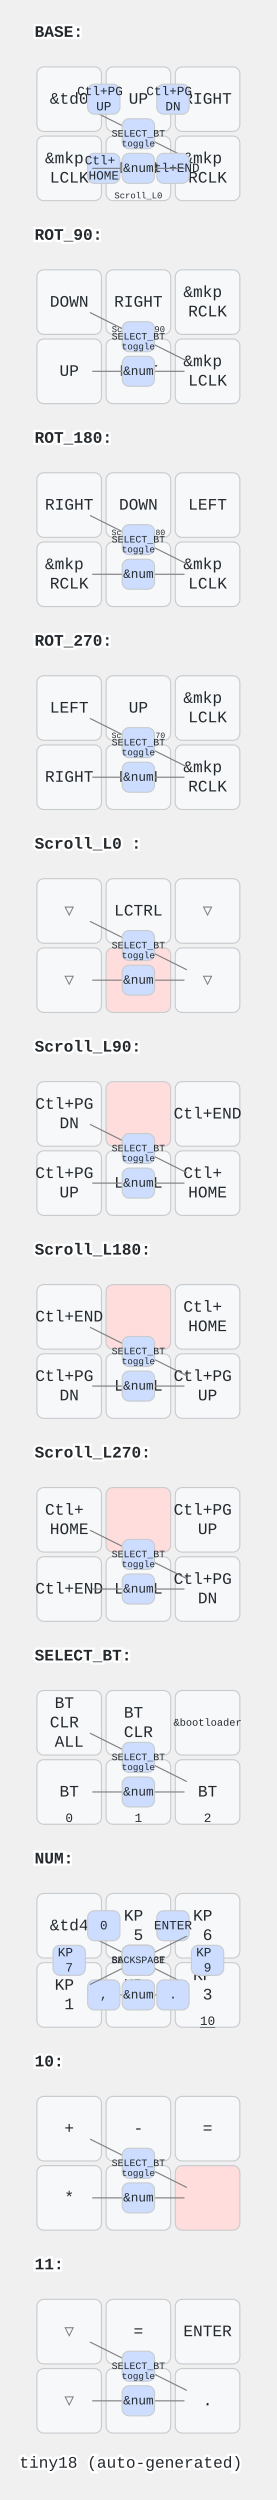
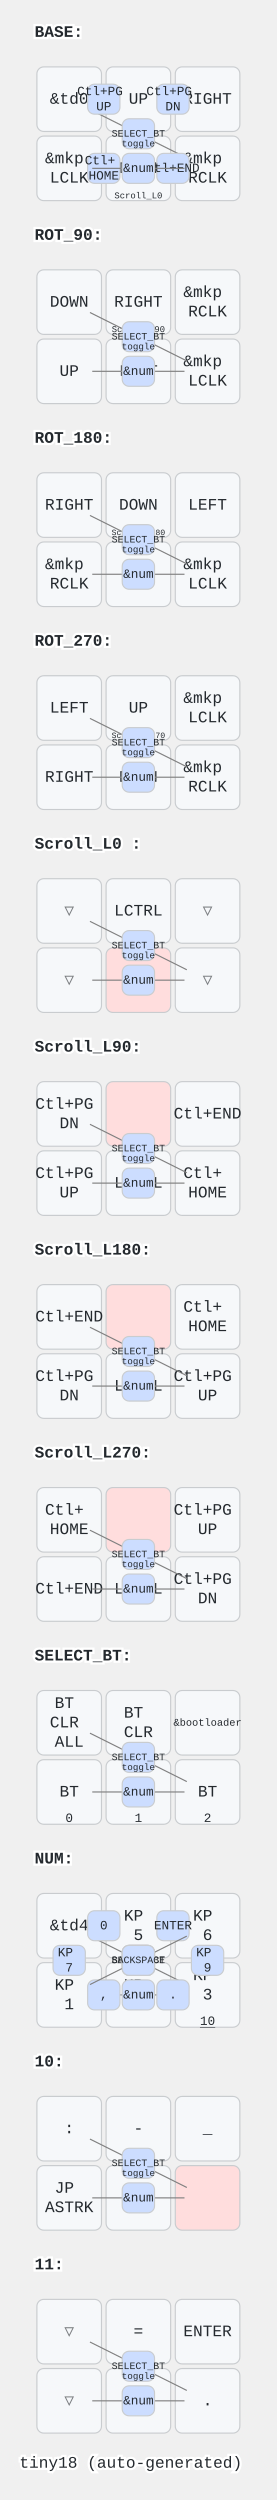
<svg xmlns="http://www.w3.org/2000/svg" width="240" height="2168" viewBox="0 0 240 2168" class="keymap">
  <style>/* inherit to force styles through use tags */
svg path {
    fill: inherit;
}

/* font and background color specifications */
svg.keymap {
    font-family: SFMono-Regular,Consolas,Liberation Mono,Menlo,monospace;
    font-size: 14px;
    font-kerning: normal;
    text-rendering: optimizeLegibility;
    fill: #24292e;
}

/* default key styling */
rect.key {
    fill: #f6f8fa;
}

rect.key, rect.combo {
    stroke: #c9cccf;
    stroke-width: 1;
}

/* default key side styling, only used is draw_key_sides is set */
rect.side {
    filter: brightness(90%);
}

/* color accent for combo boxes */
rect.combo, rect.combo-separate {
    fill: #cdf;
}

/* color accent for held keys */
rect.held, rect.combo.held {
    fill: #fdd;
}

/* color accent for ghost (optional) keys */
rect.ghost, rect.combo.ghost {
    stroke-dasharray: 4, 4;
    stroke-width: 2;
}

text {
    text-anchor: middle;
    dominant-baseline: middle;
}

/* styling for layer labels */
text.label {
    font-weight: bold;
    text-anchor: start;
    stroke: white;
    stroke-width: 4;
    paint-order: stroke;
}

/* styling for optional footer */
text.footer {
    text-anchor: end;
    dominant-baseline: auto;
    stroke: white;
    stroke-width: 4;
    paint-order: stroke;
}

/* styling for combo tap, and key non-tap label text */
text.combo, text.hold, text.shifted, text.left, text.right {
    font-size: 11px;
}

text.hold {
    text-anchor: middle;
    dominant-baseline: auto;
}

text.shifted {
    text-anchor: middle;
    dominant-baseline: hanging;
}

text.left {
    text-anchor: start;
}

text.right {
    text-anchor: end;
}

text.layer-activator {
    text-decoration: underline;
}

/* styling for hold/shifted label text in combo box */
text.combo.hold, text.combo.shifted, text.combo.left, text.combo.right {
    font-size: 8px;
}

/* lighter symbol for transparent keys */
text.trans {
    fill: #7b7e81;
}

/* styling for combo dendrons */
path.combo {
    stroke-width: 1;
    stroke: gray;
    fill: none;
}

/* Start Tabler Icons Cleanup */
/* cannot use height/width with glyphs */
.icon-tabler &gt; path {
    fill: inherit;
    stroke: inherit;
    stroke-width: 2;
}
/* hide tabler's default box */
.icon-tabler &gt; path[stroke="none"][fill="none"] {
    visibility: hidden;
}
/* End Tabler Icons Cleanup */
</style>
  <g transform="translate(30, 0)" class="layer-BASE">
    <text x="0" y="28" class="label" id="BASE">BASE:</text>
    <g transform="translate(0, 56)">
      <g transform="translate(150, 90)" class="key keypos-0">
        <rect rx="6" ry="6" x="-28" y="-28" width="56" height="56" class="key" />
        <text x="0" y="0" class="key tap">
          <tspan x="0" dy="-0.6em">&amp;mkp</tspan>
          <tspan x="0" dy="1.2em">RCLK</tspan>
        </text>
      </g>
      <g transform="translate(90, 90)" class="key keypos-1">
        <rect rx="6" ry="6" x="-28" y="-28" width="56" height="56" class="key" />
        <text x="0" y="0" class="key tap">DOWN</text>
        <a href="#Scroll_L0-">
          <text x="0" y="26" class="key hold layer-activator">
            <tspan style="font-size: 70%">Scroll_L0 </tspan>
          </text>
        </a>
      </g>
      <g transform="translate(30, 90)" class="key keypos-2">
        <rect rx="6" ry="6" x="-28" y="-28" width="56" height="56" class="key" />
        <text x="0" y="0" class="key tap">
          <tspan x="0" dy="-0.6em">&amp;mkp</tspan>
          <tspan x="0" dy="1.2em">LCLK</tspan>
        </text>
      </g>
      <g transform="translate(150, 30)" class="key keypos-3">
        <rect rx="6" ry="6" x="-28" y="-28" width="56" height="56" class="key" />
        <text x="0" y="0" class="key tap">RIGHT</text>
      </g>
      <g transform="translate(90, 30)" class="key keypos-4">
        <rect rx="6" ry="6" x="-28" y="-28" width="56" height="56" class="key" />
        <text x="0" y="0" class="key tap">UP</text>
      </g>
      <g transform="translate(30, 30)" class="key keypos-5">
        <rect rx="6" ry="6" x="-28" y="-28" width="56" height="56" class="key" />
        <text x="0" y="0" class="key tap">&amp;td0</text>
      </g>
      <g class="combo combopos-0">
        <path d="M90,60 l-42,-21" class="combo" />
        <path d="M90,60 l42,21" class="combo" />
        <rect rx="6" ry="6" x="76" y="47" width="28" height="26" class="combo" />
        <a href="#SELECT_BT">
          <text x="90" y="60" class="combo tap layer-activator">
            <tspan style="font-size: 78%">SELECT_BT</tspan>
          </text>
        </a>
        <text x="90" y="71" class="combo hold">toggle</text>
      </g>
      <g class="combo combopos-1">
        <rect rx="6" ry="6" x="46" y="17" width="28" height="26" class="combo" />
        <text x="60" y="30" class="combo tap">
          <tspan x="60" dy="-0.6em">Ctl+PG</tspan>
          <tspan x="60" dy="1.2em">UP</tspan>
        </text>
      </g>
      <g class="combo combopos-2">
        <rect rx="6" ry="6" x="106" y="17" width="28" height="26" class="combo" />
        <text x="120" y="30" class="combo tap">
          <tspan x="120" dy="-0.6em">Ctl+PG</tspan>
          <tspan x="120" dy="1.2em">DN</tspan>
        </text>
      </g>
      <g class="combo combopos-3">
        <rect rx="6" ry="6" x="46" y="77" width="28" height="26" class="combo" />
        <text x="60" y="90" class="combo tap">
          <tspan x="60" dy="-0.6em">Ctl+</tspan>
          <tspan x="60" dy="1.2em">HOME</tspan>
        </text>
      </g>
      <g class="combo combopos-4">
        <rect rx="6" ry="6" x="106" y="77" width="28" height="26" class="combo" />
        <text x="120" y="90" class="combo tap">Ctl+END</text>
      </g>
      <g class="combo combopos-5">
        <path d="M90,90 l40,0" class="combo" />
        <path d="M90,90 l-40,0" class="combo" />
        <rect rx="6" ry="6" x="76" y="77" width="28" height="26" class="combo" />
        <text x="90" y="90" class="combo tap">&amp;num</text>
      </g>
    </g>
  </g>
  <g transform="translate(30, 176)" class="layer-ROT_90">
    <text x="0" y="28" class="label" id="ROT_90">ROT_90:</text>
    <g transform="translate(0, 56)">
      <g transform="translate(150, 90)" class="key keypos-0">
        <rect rx="6" ry="6" x="-28" y="-28" width="56" height="56" class="key" />
        <text x="0" y="0" class="key tap">
          <tspan x="0" dy="-0.6em">&amp;mkp</tspan>
          <tspan x="0" dy="1.2em">LCLK</tspan>
        </text>
      </g>
      <g transform="translate(90, 90)" class="key keypos-1">
        <rect rx="6" ry="6" x="-28" y="-28" width="56" height="56" class="key" />
        <text x="0" y="0" class="key tap">LEFT</text>
      </g>
      <g transform="translate(30, 90)" class="key keypos-2">
        <rect rx="6" ry="6" x="-28" y="-28" width="56" height="56" class="key" />
        <text x="0" y="0" class="key tap">UP</text>
      </g>
      <g transform="translate(150, 30)" class="key keypos-3">
        <rect rx="6" ry="6" x="-28" y="-28" width="56" height="56" class="key" />
        <text x="0" y="0" class="key tap">
          <tspan x="0" dy="-0.6em">&amp;mkp</tspan>
          <tspan x="0" dy="1.2em">RCLK</tspan>
        </text>
      </g>
      <g transform="translate(90, 30)" class="key keypos-4">
        <rect rx="6" ry="6" x="-28" y="-28" width="56" height="56" class="key" />
        <text x="0" y="0" class="key tap">RIGHT</text>
        <a href="#Scroll_L90">
          <text x="0" y="26" class="key hold layer-activator">
            <tspan style="font-size: 70%">Scroll_L90</tspan>
          </text>
        </a>
      </g>
      <g transform="translate(30, 30)" class="key keypos-5">
        <rect rx="6" ry="6" x="-28" y="-28" width="56" height="56" class="key" />
        <text x="0" y="0" class="key tap">DOWN</text>
      </g>
      <g class="combo combopos-0">
        <path d="M90,60 l-42,-21" class="combo" />
        <path d="M90,60 l42,21" class="combo" />
        <rect rx="6" ry="6" x="76" y="47" width="28" height="26" class="combo" />
        <a href="#SELECT_BT">
          <text x="90" y="60" class="combo tap layer-activator">
            <tspan style="font-size: 78%">SELECT_BT</tspan>
          </text>
        </a>
        <text x="90" y="71" class="combo hold">toggle</text>
      </g>
      <g class="combo combopos-1">
        <path d="M90,90 l40,0" class="combo" />
        <path d="M90,90 l-40,0" class="combo" />
        <rect rx="6" ry="6" x="76" y="77" width="28" height="26" class="combo" />
        <text x="90" y="90" class="combo tap">&amp;num</text>
      </g>
    </g>
  </g>
  <g transform="translate(30, 352)" class="layer-ROT_180">
    <text x="0" y="28" class="label" id="ROT_180">ROT_180:</text>
    <g transform="translate(0, 56)">
      <g transform="translate(150, 90)" class="key keypos-0">
        <rect rx="6" ry="6" x="-28" y="-28" width="56" height="56" class="key" />
        <text x="0" y="0" class="key tap">
          <tspan x="0" dy="-0.6em">&amp;mkp</tspan>
          <tspan x="0" dy="1.2em">LCLK</tspan>
        </text>
      </g>
      <g transform="translate(90, 90)" class="key keypos-1">
        <rect rx="6" ry="6" x="-28" y="-28" width="56" height="56" class="key" />
        <text x="0" y="0" class="key tap">UP</text>
      </g>
      <g transform="translate(30, 90)" class="key keypos-2">
        <rect rx="6" ry="6" x="-28" y="-28" width="56" height="56" class="key" />
        <text x="0" y="0" class="key tap">
          <tspan x="0" dy="-0.6em">&amp;mkp</tspan>
          <tspan x="0" dy="1.2em">RCLK</tspan>
        </text>
      </g>
      <g transform="translate(150, 30)" class="key keypos-3">
        <rect rx="6" ry="6" x="-28" y="-28" width="56" height="56" class="key" />
        <text x="0" y="0" class="key tap">LEFT</text>
      </g>
      <g transform="translate(90, 30)" class="key keypos-4">
        <rect rx="6" ry="6" x="-28" y="-28" width="56" height="56" class="key" />
        <text x="0" y="0" class="key tap">DOWN</text>
        <a href="#Scroll_L180">
          <text x="0" y="26" class="key hold layer-activator">
            <tspan style="font-size: 64%">Scroll_L180</tspan>
          </text>
        </a>
      </g>
      <g transform="translate(30, 30)" class="key keypos-5">
        <rect rx="6" ry="6" x="-28" y="-28" width="56" height="56" class="key" />
        <text x="0" y="0" class="key tap">RIGHT</text>
      </g>
      <g class="combo combopos-0">
        <path d="M90,60 l-42,-21" class="combo" />
        <path d="M90,60 l42,21" class="combo" />
        <rect rx="6" ry="6" x="76" y="47" width="28" height="26" class="combo" />
        <a href="#SELECT_BT">
          <text x="90" y="60" class="combo tap layer-activator">
            <tspan style="font-size: 78%">SELECT_BT</tspan>
          </text>
        </a>
        <text x="90" y="71" class="combo hold">toggle</text>
      </g>
      <g class="combo combopos-1">
        <path d="M90,90 l40,0" class="combo" />
        <path d="M90,90 l-40,0" class="combo" />
        <rect rx="6" ry="6" x="76" y="77" width="28" height="26" class="combo" />
        <text x="90" y="90" class="combo tap">&amp;num</text>
      </g>
    </g>
  </g>
  <g transform="translate(30, 528)" class="layer-ROT_270">
    <text x="0" y="28" class="label" id="ROT_270">ROT_270:</text>
    <g transform="translate(0, 56)">
      <g transform="translate(150, 90)" class="key keypos-0">
        <rect rx="6" ry="6" x="-28" y="-28" width="56" height="56" class="key" />
        <text x="0" y="0" class="key tap">
          <tspan x="0" dy="-0.6em">&amp;mkp</tspan>
          <tspan x="0" dy="1.2em">RCLK</tspan>
        </text>
      </g>
      <g transform="translate(90, 90)" class="key keypos-1">
        <rect rx="6" ry="6" x="-28" y="-28" width="56" height="56" class="key" />
        <text x="0" y="0" class="key tap">DOWN</text>
      </g>
      <g transform="translate(30, 90)" class="key keypos-2">
        <rect rx="6" ry="6" x="-28" y="-28" width="56" height="56" class="key" />
        <text x="0" y="0" class="key tap">RIGHT</text>
      </g>
      <g transform="translate(150, 30)" class="key keypos-3">
        <rect rx="6" ry="6" x="-28" y="-28" width="56" height="56" class="key" />
        <text x="0" y="0" class="key tap">
          <tspan x="0" dy="-0.6em">&amp;mkp</tspan>
          <tspan x="0" dy="1.2em">LCLK</tspan>
        </text>
      </g>
      <g transform="translate(90, 30)" class="key keypos-4">
        <rect rx="6" ry="6" x="-28" y="-28" width="56" height="56" class="key" />
        <text x="0" y="0" class="key tap">UP</text>
        <a href="#Scroll_L270">
          <text x="0" y="26" class="key hold layer-activator">
            <tspan style="font-size: 64%">Scroll_L270</tspan>
          </text>
        </a>
      </g>
      <g transform="translate(30, 30)" class="key keypos-5">
        <rect rx="6" ry="6" x="-28" y="-28" width="56" height="56" class="key" />
        <text x="0" y="0" class="key tap">LEFT</text>
      </g>
      <g class="combo combopos-0">
        <path d="M90,60 l-42,-21" class="combo" />
        <path d="M90,60 l42,21" class="combo" />
        <rect rx="6" ry="6" x="76" y="47" width="28" height="26" class="combo" />
        <a href="#SELECT_BT">
          <text x="90" y="60" class="combo tap layer-activator">
            <tspan style="font-size: 78%">SELECT_BT</tspan>
          </text>
        </a>
        <text x="90" y="71" class="combo hold">toggle</text>
      </g>
      <g class="combo combopos-1">
        <path d="M90,90 l40,0" class="combo" />
        <path d="M90,90 l-40,0" class="combo" />
        <rect rx="6" ry="6" x="76" y="77" width="28" height="26" class="combo" />
        <text x="90" y="90" class="combo tap">&amp;num</text>
      </g>
    </g>
  </g>
  <g transform="translate(30, 704)" class="layer-Scroll_L0 ">
    <text x="0" y="28" class="label" id="Scroll_L0-">Scroll_L0 :</text>
    <g transform="translate(0, 56)">
      <g transform="translate(150, 90)" class="key trans keypos-0">
        <rect rx="6" ry="6" x="-28" y="-28" width="56" height="56" class="key trans" />
        <text x="0" y="0" class="key trans tap">▽</text>
      </g>
      <g transform="translate(90, 90)" class="key held keypos-1">
        <rect rx="6" ry="6" x="-28" y="-28" width="56" height="56" class="key held" />
      </g>
      <g transform="translate(30, 90)" class="key trans keypos-2">
        <rect rx="6" ry="6" x="-28" y="-28" width="56" height="56" class="key trans" />
        <text x="0" y="0" class="key trans tap">▽</text>
      </g>
      <g transform="translate(150, 30)" class="key trans keypos-3">
        <rect rx="6" ry="6" x="-28" y="-28" width="56" height="56" class="key trans" />
        <text x="0" y="0" class="key trans tap">▽</text>
      </g>
      <g transform="translate(90, 30)" class="key keypos-4">
        <rect rx="6" ry="6" x="-28" y="-28" width="56" height="56" class="key" />
        <text x="0" y="0" class="key tap">LCTRL</text>
      </g>
      <g transform="translate(30, 30)" class="key trans keypos-5">
        <rect rx="6" ry="6" x="-28" y="-28" width="56" height="56" class="key trans" />
        <text x="0" y="0" class="key trans tap">▽</text>
      </g>
      <g class="combo combopos-0">
        <path d="M90,60 l-42,-21" class="combo" />
        <path d="M90,60 l42,21" class="combo" />
        <rect rx="6" ry="6" x="76" y="47" width="28" height="26" class="combo" />
        <a href="#SELECT_BT">
          <text x="90" y="60" class="combo tap layer-activator">
            <tspan style="font-size: 78%">SELECT_BT</tspan>
          </text>
        </a>
        <text x="90" y="71" class="combo hold">toggle</text>
      </g>
      <g class="combo combopos-1">
        <path d="M90,90 l40,0" class="combo" />
        <path d="M90,90 l-40,0" class="combo" />
        <rect rx="6" ry="6" x="76" y="77" width="28" height="26" class="combo" />
        <text x="90" y="90" class="combo tap">&amp;num</text>
      </g>
    </g>
  </g>
  <g transform="translate(30, 880)" class="layer-Scroll_L90">
    <text x="0" y="28" class="label" id="Scroll_L90">Scroll_L90:</text>
    <g transform="translate(0, 56)">
      <g transform="translate(150, 90)" class="key keypos-0">
        <rect rx="6" ry="6" x="-28" y="-28" width="56" height="56" class="key" />
        <text x="0" y="0" class="key tap">
          <tspan x="0" dy="-0.6em">Ctl+</tspan>
          <tspan x="0" dy="1.2em">HOME</tspan>
        </text>
      </g>
      <g transform="translate(90, 90)" class="key keypos-1">
        <rect rx="6" ry="6" x="-28" y="-28" width="56" height="56" class="key" />
        <text x="0" y="0" class="key tap">LCTRL</text>
      </g>
      <g transform="translate(30, 90)" class="key keypos-2">
        <rect rx="6" ry="6" x="-28" y="-28" width="56" height="56" class="key" />
        <text x="0" y="0" class="key tap">
          <tspan x="0" dy="-0.6em">Ctl+PG</tspan>
          <tspan x="0" dy="1.2em">UP</tspan>
        </text>
      </g>
      <g transform="translate(150, 30)" class="key keypos-3">
        <rect rx="6" ry="6" x="-28" y="-28" width="56" height="56" class="key" />
        <text x="0" y="0" class="key tap">Ctl+END</text>
      </g>
      <g transform="translate(90, 30)" class="key held keypos-4">
        <rect rx="6" ry="6" x="-28" y="-28" width="56" height="56" class="key held" />
      </g>
      <g transform="translate(30, 30)" class="key keypos-5">
        <rect rx="6" ry="6" x="-28" y="-28" width="56" height="56" class="key" />
        <text x="0" y="0" class="key tap">
          <tspan x="0" dy="-0.6em">Ctl+PG</tspan>
          <tspan x="0" dy="1.2em">DN</tspan>
        </text>
      </g>
      <g class="combo combopos-0">
        <path d="M90,60 l-42,-21" class="combo" />
        <path d="M90,60 l42,21" class="combo" />
        <rect rx="6" ry="6" x="76" y="47" width="28" height="26" class="combo" />
        <a href="#SELECT_BT">
          <text x="90" y="60" class="combo tap layer-activator">
            <tspan style="font-size: 78%">SELECT_BT</tspan>
          </text>
        </a>
        <text x="90" y="71" class="combo hold">toggle</text>
      </g>
      <g class="combo combopos-1">
        <path d="M90,90 l40,0" class="combo" />
        <path d="M90,90 l-40,0" class="combo" />
        <rect rx="6" ry="6" x="76" y="77" width="28" height="26" class="combo" />
        <text x="90" y="90" class="combo tap">&amp;num</text>
      </g>
    </g>
  </g>
  <g transform="translate(30, 1056)" class="layer-Scroll_L180">
    <text x="0" y="28" class="label" id="Scroll_L180">Scroll_L180:</text>
    <g transform="translate(0, 56)">
      <g transform="translate(150, 90)" class="key keypos-0">
        <rect rx="6" ry="6" x="-28" y="-28" width="56" height="56" class="key" />
        <text x="0" y="0" class="key tap">
          <tspan x="0" dy="-0.6em">Ctl+PG</tspan>
          <tspan x="0" dy="1.2em">UP</tspan>
        </text>
      </g>
      <g transform="translate(90, 90)" class="key keypos-1">
        <rect rx="6" ry="6" x="-28" y="-28" width="56" height="56" class="key" />
        <text x="0" y="0" class="key tap">LCTRL</text>
      </g>
      <g transform="translate(30, 90)" class="key keypos-2">
        <rect rx="6" ry="6" x="-28" y="-28" width="56" height="56" class="key" />
        <text x="0" y="0" class="key tap">
          <tspan x="0" dy="-0.6em">Ctl+PG</tspan>
          <tspan x="0" dy="1.2em">DN</tspan>
        </text>
      </g>
      <g transform="translate(150, 30)" class="key keypos-3">
        <rect rx="6" ry="6" x="-28" y="-28" width="56" height="56" class="key" />
        <text x="0" y="0" class="key tap">
          <tspan x="0" dy="-0.6em">Ctl+</tspan>
          <tspan x="0" dy="1.2em">HOME</tspan>
        </text>
      </g>
      <g transform="translate(90, 30)" class="key held keypos-4">
        <rect rx="6" ry="6" x="-28" y="-28" width="56" height="56" class="key held" />
      </g>
      <g transform="translate(30, 30)" class="key keypos-5">
        <rect rx="6" ry="6" x="-28" y="-28" width="56" height="56" class="key" />
        <text x="0" y="0" class="key tap">Ctl+END</text>
      </g>
      <g class="combo combopos-0">
        <path d="M90,60 l-42,-21" class="combo" />
        <path d="M90,60 l42,21" class="combo" />
        <rect rx="6" ry="6" x="76" y="47" width="28" height="26" class="combo" />
        <a href="#SELECT_BT">
          <text x="90" y="60" class="combo tap layer-activator">
            <tspan style="font-size: 78%">SELECT_BT</tspan>
          </text>
        </a>
        <text x="90" y="71" class="combo hold">toggle</text>
      </g>
      <g class="combo combopos-1">
        <path d="M90,90 l40,0" class="combo" />
        <path d="M90,90 l-40,0" class="combo" />
        <rect rx="6" ry="6" x="76" y="77" width="28" height="26" class="combo" />
        <text x="90" y="90" class="combo tap">&amp;num</text>
      </g>
    </g>
  </g>
  <g transform="translate(30, 1232)" class="layer-Scroll_L270">
    <text x="0" y="28" class="label" id="Scroll_L270">Scroll_L270:</text>
    <g transform="translate(0, 56)">
      <g transform="translate(150, 90)" class="key keypos-0">
        <rect rx="6" ry="6" x="-28" y="-28" width="56" height="56" class="key" />
        <text x="0" y="0" class="key tap">
          <tspan x="0" dy="-0.6em">Ctl+PG</tspan>
          <tspan x="0" dy="1.2em">DN</tspan>
        </text>
      </g>
      <g transform="translate(90, 90)" class="key keypos-1">
        <rect rx="6" ry="6" x="-28" y="-28" width="56" height="56" class="key" />
        <text x="0" y="0" class="key tap">LCTRL</text>
      </g>
      <g transform="translate(30, 90)" class="key keypos-2">
        <rect rx="6" ry="6" x="-28" y="-28" width="56" height="56" class="key" />
        <text x="0" y="0" class="key tap">Ctl+END</text>
      </g>
      <g transform="translate(150, 30)" class="key keypos-3">
        <rect rx="6" ry="6" x="-28" y="-28" width="56" height="56" class="key" />
        <text x="0" y="0" class="key tap">
          <tspan x="0" dy="-0.6em">Ctl+PG</tspan>
          <tspan x="0" dy="1.2em">UP</tspan>
        </text>
      </g>
      <g transform="translate(90, 30)" class="key held keypos-4">
        <rect rx="6" ry="6" x="-28" y="-28" width="56" height="56" class="key held" />
      </g>
      <g transform="translate(30, 30)" class="key keypos-5">
        <rect rx="6" ry="6" x="-28" y="-28" width="56" height="56" class="key" />
        <text x="0" y="0" class="key tap">
          <tspan x="0" dy="-0.6em">Ctl+</tspan>
          <tspan x="0" dy="1.2em">HOME</tspan>
        </text>
      </g>
      <g class="combo combopos-0">
        <path d="M90,60 l-42,-21" class="combo" />
        <path d="M90,60 l42,21" class="combo" />
        <rect rx="6" ry="6" x="76" y="47" width="28" height="26" class="combo" />
        <a href="#SELECT_BT">
          <text x="90" y="60" class="combo tap layer-activator">
            <tspan style="font-size: 78%">SELECT_BT</tspan>
          </text>
        </a>
        <text x="90" y="71" class="combo hold">toggle</text>
      </g>
      <g class="combo combopos-1">
        <path d="M90,90 l40,0" class="combo" />
        <path d="M90,90 l-40,0" class="combo" />
        <rect rx="6" ry="6" x="76" y="77" width="28" height="26" class="combo" />
        <text x="90" y="90" class="combo tap">&amp;num</text>
      </g>
    </g>
  </g>
  <g transform="translate(30, 1408)" class="layer-SELECT_BT">
    <text x="0" y="28" class="label" id="SELECT_BT">SELECT_BT:</text>
    <g transform="translate(0, 56)">
      <g transform="translate(150, 90)" class="key keypos-0">
        <rect rx="6" ry="6" x="-28" y="-28" width="56" height="56" class="key" />
        <text x="0" y="0" class="key tap">BT</text>
        <text x="0" y="26" class="key hold">2</text>
      </g>
      <g transform="translate(90, 90)" class="key keypos-1">
        <rect rx="6" ry="6" x="-28" y="-28" width="56" height="56" class="key" />
        <text x="0" y="0" class="key tap">BT</text>
        <text x="0" y="26" class="key hold">1</text>
      </g>
      <g transform="translate(30, 90)" class="key keypos-2">
        <rect rx="6" ry="6" x="-28" y="-28" width="56" height="56" class="key" />
        <text x="0" y="0" class="key tap">BT</text>
        <text x="0" y="26" class="key hold">0</text>
      </g>
      <g transform="translate(150, 30)" class="key keypos-3">
        <rect rx="6" ry="6" x="-28" y="-28" width="56" height="56" class="key" />
        <text x="0" y="0" class="key tap">
          <tspan style="font-size: 64%">&amp;bootloader</tspan>
        </text>
      </g>
      <g transform="translate(90, 30)" class="key keypos-4">
        <rect rx="6" ry="6" x="-28" y="-28" width="56" height="56" class="key" />
        <text x="0" y="0" class="key tap">
          <tspan x="0" dy="-0.6em">BT</tspan>
          <tspan x="0" dy="1.2em">CLR</tspan>
        </text>
      </g>
      <g transform="translate(30, 30)" class="key keypos-5">
        <rect rx="6" ry="6" x="-28" y="-28" width="56" height="56" class="key" />
        <text x="0" y="0" class="key tap">
          <tspan x="0" dy="-1.2em">BT</tspan>
          <tspan x="0" dy="1.2em">CLR</tspan>
          <tspan x="0" dy="1.2em">ALL</tspan>
        </text>
      </g>
      <g class="combo combopos-0">
        <path d="M90,60 l-42,-21" class="combo" />
        <path d="M90,60 l42,21" class="combo" />
        <rect rx="6" ry="6" x="76" y="47" width="28" height="26" class="combo" />
        <a href="#SELECT_BT">
          <text x="90" y="60" class="combo tap layer-activator">
            <tspan style="font-size: 78%">SELECT_BT</tspan>
          </text>
        </a>
        <text x="90" y="71" class="combo hold">toggle</text>
      </g>
      <g class="combo combopos-1">
        <path d="M90,90 l40,0" class="combo" />
        <path d="M90,90 l-40,0" class="combo" />
        <rect rx="6" ry="6" x="76" y="77" width="28" height="26" class="combo" />
        <text x="90" y="90" class="combo tap">&amp;num</text>
      </g>
    </g>
  </g>
  <g transform="translate(30, 1584)" class="layer-NUM">
    <text x="0" y="28" class="label" id="NUM">NUM:</text>
    <g transform="translate(0, 56)">
      <g transform="translate(150, 90)" class="key keypos-0">
        <rect rx="6" ry="6" x="-28" y="-28" width="56" height="56" class="key" />
        <text x="0" y="0" class="key tap">
          <tspan x="0" dy="-1.2em">KP</tspan>
          <tspan x="0" dy="1.2em">3</tspan>
        </text>
        <a href="#x_x">
          <text x="0" y="26" class="key hold layer-activator">10</text>
        </a>
      </g>
      <g transform="translate(90, 90)" class="key keypos-1">
        <rect rx="6" ry="6" x="-28" y="-28" width="56" height="56" class="key" />
        <text x="0" y="0" class="key tap">
          <tspan x="0" dy="-0.6em">KP</tspan>
          <tspan x="0" dy="1.2em">2</tspan>
        </text>
      </g>
      <g transform="translate(30, 90)" class="key keypos-2">
        <rect rx="6" ry="6" x="-28" y="-28" width="56" height="56" class="key" />
        <text x="0" y="0" class="key tap">
          <tspan x="0" dy="-0.6em">KP</tspan>
          <tspan x="0" dy="1.2em">1</tspan>
        </text>
      </g>
      <g transform="translate(150, 30)" class="key keypos-3">
        <rect rx="6" ry="6" x="-28" y="-28" width="56" height="56" class="key" />
        <text x="0" y="0" class="key tap">
          <tspan x="0" dy="-0.6em">KP</tspan>
          <tspan x="0" dy="1.2em">6</tspan>
        </text>
      </g>
      <g transform="translate(90, 30)" class="key keypos-4">
        <rect rx="6" ry="6" x="-28" y="-28" width="56" height="56" class="key" />
        <text x="0" y="0" class="key tap">
          <tspan x="0" dy="-0.6em">KP</tspan>
          <tspan x="0" dy="1.2em">5</tspan>
        </text>
      </g>
      <g transform="translate(30, 30)" class="key keypos-5">
        <rect rx="6" ry="6" x="-28" y="-28" width="56" height="56" class="key" />
        <text x="0" y="0" class="key tap">&amp;td4</text>
      </g>
      <g class="combo combopos-0">
        <path d="M90,60 l-42,-21" class="combo" />
        <path d="M90,60 l42,21" class="combo" />
        <rect rx="6" ry="6" x="76" y="47" width="28" height="26" class="combo" />
        <a href="#SELECT_BT">
          <text x="90" y="60" class="combo tap layer-activator">
            <tspan style="font-size: 78%">SELECT_BT</tspan>
          </text>
        </a>
        <text x="90" y="71" class="combo hold">toggle</text>
      </g>
      <g class="combo combopos-1">
        <rect rx="6" ry="6" x="16" y="47" width="28" height="26" class="combo" />
        <text x="30" y="60" class="combo tap">
          <tspan x="30" dy="-0.6em">KP</tspan>
          <tspan x="30" dy="1.2em">7</tspan>
        </text>
      </g>
      <g class="combo combopos-2">
        <rect rx="6" ry="6" x="76" y="47" width="28" height="26" class="combo" />
        <text x="90" y="60" class="combo tap">
          <tspan x="90" dy="-0.6em">KP</tspan>
          <tspan x="90" dy="1.2em">8</tspan>
        </text>
      </g>
      <g class="combo combopos-3">
        <rect rx="6" ry="6" x="136" y="47" width="28" height="26" class="combo" />
        <text x="150" y="60" class="combo tap">
          <tspan x="150" dy="-0.6em">KP</tspan>
          <tspan x="150" dy="1.2em">9</tspan>
        </text>
      </g>
      <g class="combo combopos-4">
        <path d="M90,90 l40,0" class="combo" />
        <path d="M90,90 l-40,0" class="combo" />
        <rect rx="6" ry="6" x="76" y="77" width="28" height="26" class="combo" />
        <text x="90" y="90" class="combo tap">&amp;num</text>
      </g>
      <g class="combo combopos-5">
        <rect rx="6" ry="6" x="46" y="17" width="28" height="26" class="combo" />
        <text x="60" y="30" class="combo tap">0</text>
      </g>
      <g class="combo combopos-6">
        <rect rx="6" ry="6" x="106" y="17" width="28" height="26" class="combo" />
        <text x="120" y="30" class="combo tap">ENTER</text>
      </g>
      <g class="combo combopos-7">
        <rect rx="6" ry="6" x="46" y="77" width="28" height="26" class="combo" />
        <text x="60" y="90" class="combo tap">,</text>
      </g>
      <g class="combo combopos-8">
        <rect rx="6" ry="6" x="106" y="77" width="28" height="26" class="combo" />
        <text x="120" y="90" class="combo tap">.</text>
      </g>
      <g class="combo combopos-9">
        <path d="M90,60 l42,-21" class="combo" />
        <path d="M90,60 l-42,21" class="combo" />
        <rect rx="6" ry="6" x="76" y="47" width="28" height="26" class="combo" />
        <text x="90" y="60" class="combo tap">
          <tspan style="font-size: 78%">BACKSPACE</tspan>
        </text>
      </g>
    </g>
  </g>
  <g transform="translate(30, 1760)" class="layer-10">
    <text x="0" y="28" class="label" id="x_x">10:</text>
    <g transform="translate(0, 56)">
      <g transform="translate(150, 90)" class="key held keypos-0">
        <rect rx="6" ry="6" x="-28" y="-28" width="56" height="56" class="key held" />
      </g>
      <g transform="translate(90, 90)" class="key keypos-1">
        <rect rx="6" ry="6" x="-28" y="-28" width="56" height="56" class="key" />
        <text x="0" y="0" class="key tap">/</text>
      </g>
      <g transform="translate(30, 90)" class="key keypos-2">
        <rect rx="6" ry="6" x="-28" y="-28" width="56" height="56" class="key" />
-         <text x="0" y="0" class="key tap">*</text>
-       </g>
-       <g transform="translate(150, 30)" class="key keypos-3">
-         <rect rx="6" ry="6" x="-28" y="-28" width="56" height="56" class="key" />
-         <text x="0" y="0" class="key tap">=</text>
+         <text x="0" y="0" class="key tap">
+           <tspan x="0" dy="-0.6em">JP</tspan>
+           <tspan x="0" dy="1.2em">ASTRK</tspan>
+         </text>
+       </g>
+       <g transform="translate(150, 30)" class="key keypos-3">
+         <rect rx="6" ry="6" x="-28" y="-28" width="56" height="56" class="key" />
+         <text x="0" y="0" class="key tap">_</text>
      </g>
      <g transform="translate(90, 30)" class="key keypos-4">
        <rect rx="6" ry="6" x="-28" y="-28" width="56" height="56" class="key" />
        <text x="0" y="0" class="key tap">-</text>
      </g>
      <g transform="translate(30, 30)" class="key keypos-5">
        <rect rx="6" ry="6" x="-28" y="-28" width="56" height="56" class="key" />
-         <text x="0" y="0" class="key tap">+</text>
+         <text x="0" y="0" class="key tap">:</text>
      </g>
      <g class="combo combopos-0">
        <path d="M90,60 l-42,-21" class="combo" />
        <path d="M90,60 l42,21" class="combo" />
        <rect rx="6" ry="6" x="76" y="47" width="28" height="26" class="combo" />
        <a href="#SELECT_BT">
          <text x="90" y="60" class="combo tap layer-activator">
            <tspan style="font-size: 78%">SELECT_BT</tspan>
          </text>
        </a>
        <text x="90" y="71" class="combo hold">toggle</text>
      </g>
      <g class="combo combopos-1">
        <path d="M90,90 l40,0" class="combo" />
        <path d="M90,90 l-40,0" class="combo" />
        <rect rx="6" ry="6" x="76" y="77" width="28" height="26" class="combo" />
        <text x="90" y="90" class="combo tap">&amp;num</text>
      </g>
    </g>
  </g>
  <g transform="translate(30, 1936)" class="layer-11">
    <text x="0" y="28" class="label" id="x_x">11:</text>
    <g transform="translate(0, 56)">
      <g transform="translate(150, 90)" class="key keypos-0">
        <rect rx="6" ry="6" x="-28" y="-28" width="56" height="56" class="key" />
        <text x="0" y="0" class="key tap">.</text>
      </g>
      <g transform="translate(90, 90)" class="key keypos-1">
        <rect rx="6" ry="6" x="-28" y="-28" width="56" height="56" class="key" />
        <text x="0" y="0" class="key tap">,</text>
      </g>
      <g transform="translate(30, 90)" class="key trans keypos-2">
        <rect rx="6" ry="6" x="-28" y="-28" width="56" height="56" class="key trans" />
        <text x="0" y="0" class="key trans tap">▽</text>
      </g>
      <g transform="translate(150, 30)" class="key keypos-3">
        <rect rx="6" ry="6" x="-28" y="-28" width="56" height="56" class="key" />
        <text x="0" y="0" class="key tap">ENTER</text>
      </g>
      <g transform="translate(90, 30)" class="key keypos-4">
        <rect rx="6" ry="6" x="-28" y="-28" width="56" height="56" class="key" />
        <text x="0" y="0" class="key tap">=</text>
      </g>
      <g transform="translate(30, 30)" class="key trans keypos-5">
        <rect rx="6" ry="6" x="-28" y="-28" width="56" height="56" class="key trans" />
        <text x="0" y="0" class="key trans tap">▽</text>
      </g>
      <g class="combo combopos-0">
        <path d="M90,60 l-42,-21" class="combo" />
        <path d="M90,60 l42,21" class="combo" />
        <rect rx="6" ry="6" x="76" y="47" width="28" height="26" class="combo" />
        <a href="#SELECT_BT">
          <text x="90" y="60" class="combo tap layer-activator">
            <tspan style="font-size: 78%">SELECT_BT</tspan>
          </text>
        </a>
        <text x="90" y="71" class="combo hold">toggle</text>
      </g>
      <g class="combo combopos-1">
        <path d="M90,90 l40,0" class="combo" />
        <path d="M90,90 l-40,0" class="combo" />
        <rect rx="6" ry="6" x="76" y="77" width="28" height="26" class="combo" />
        <text x="90" y="90" class="combo tap">&amp;num</text>
      </g>
    </g>
  </g>
  <text x="210.0" y="2140.0" class="footer">tiny18 (auto-generated)</text>
</svg>
